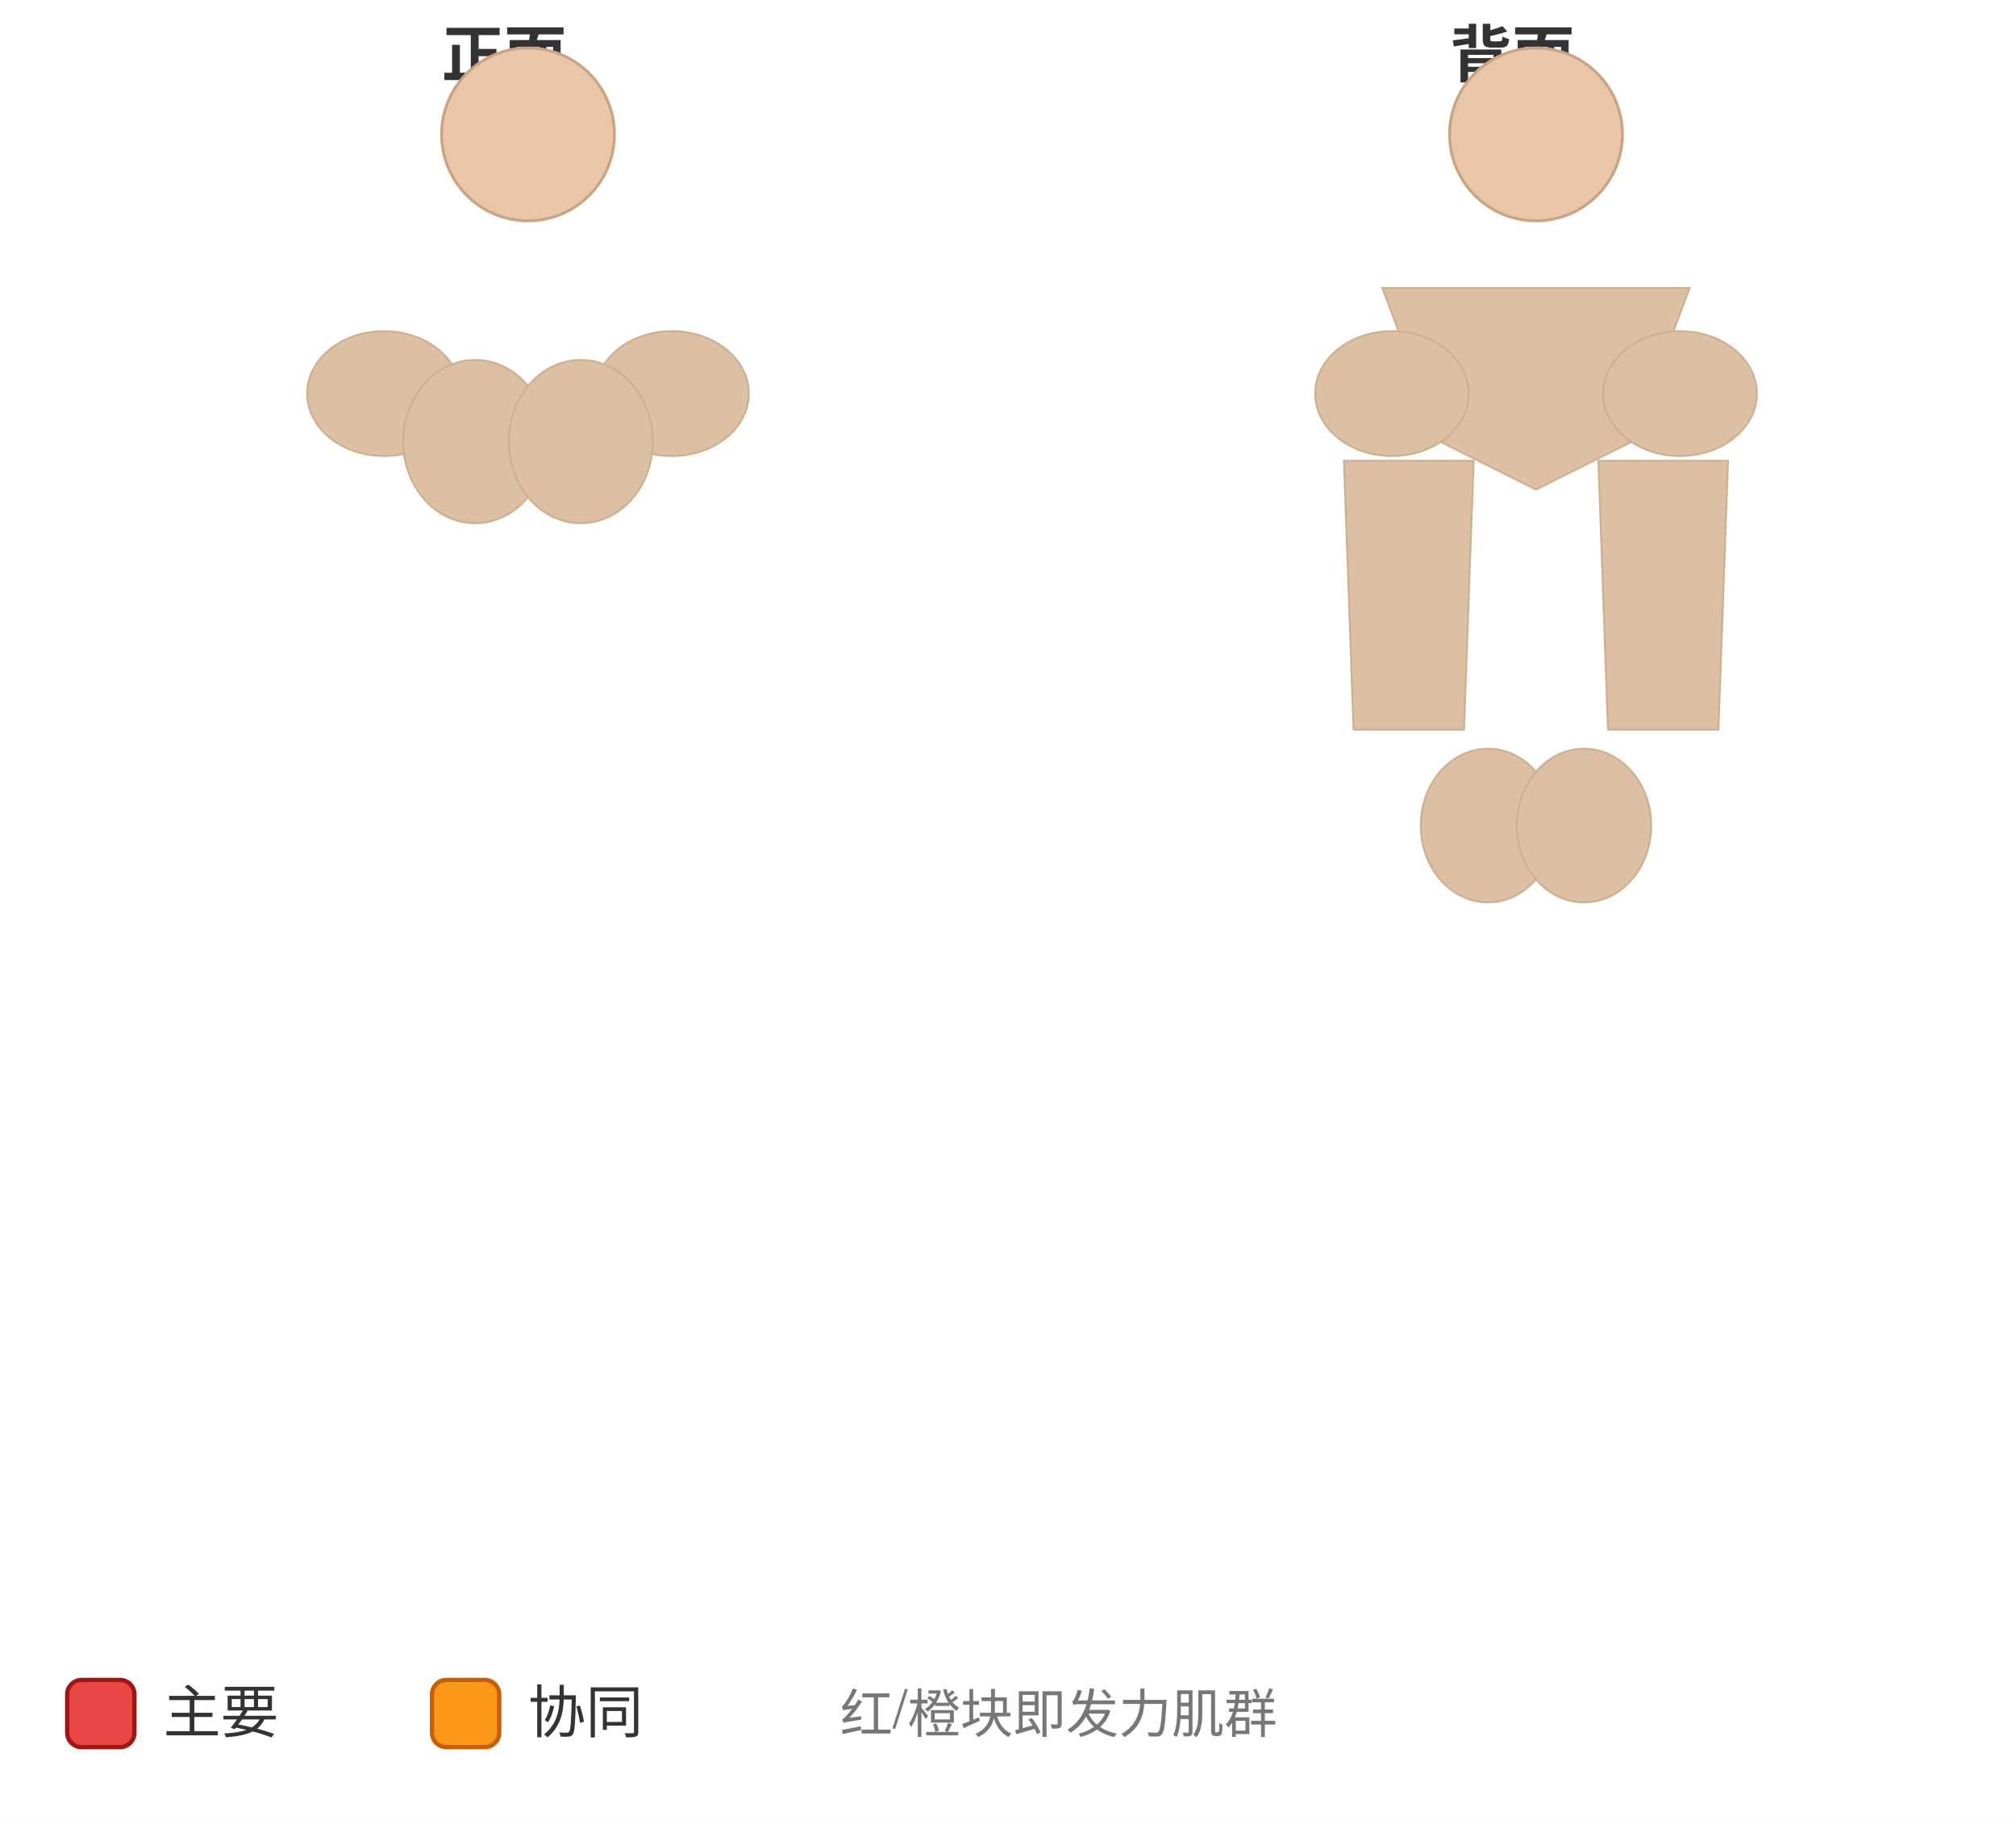
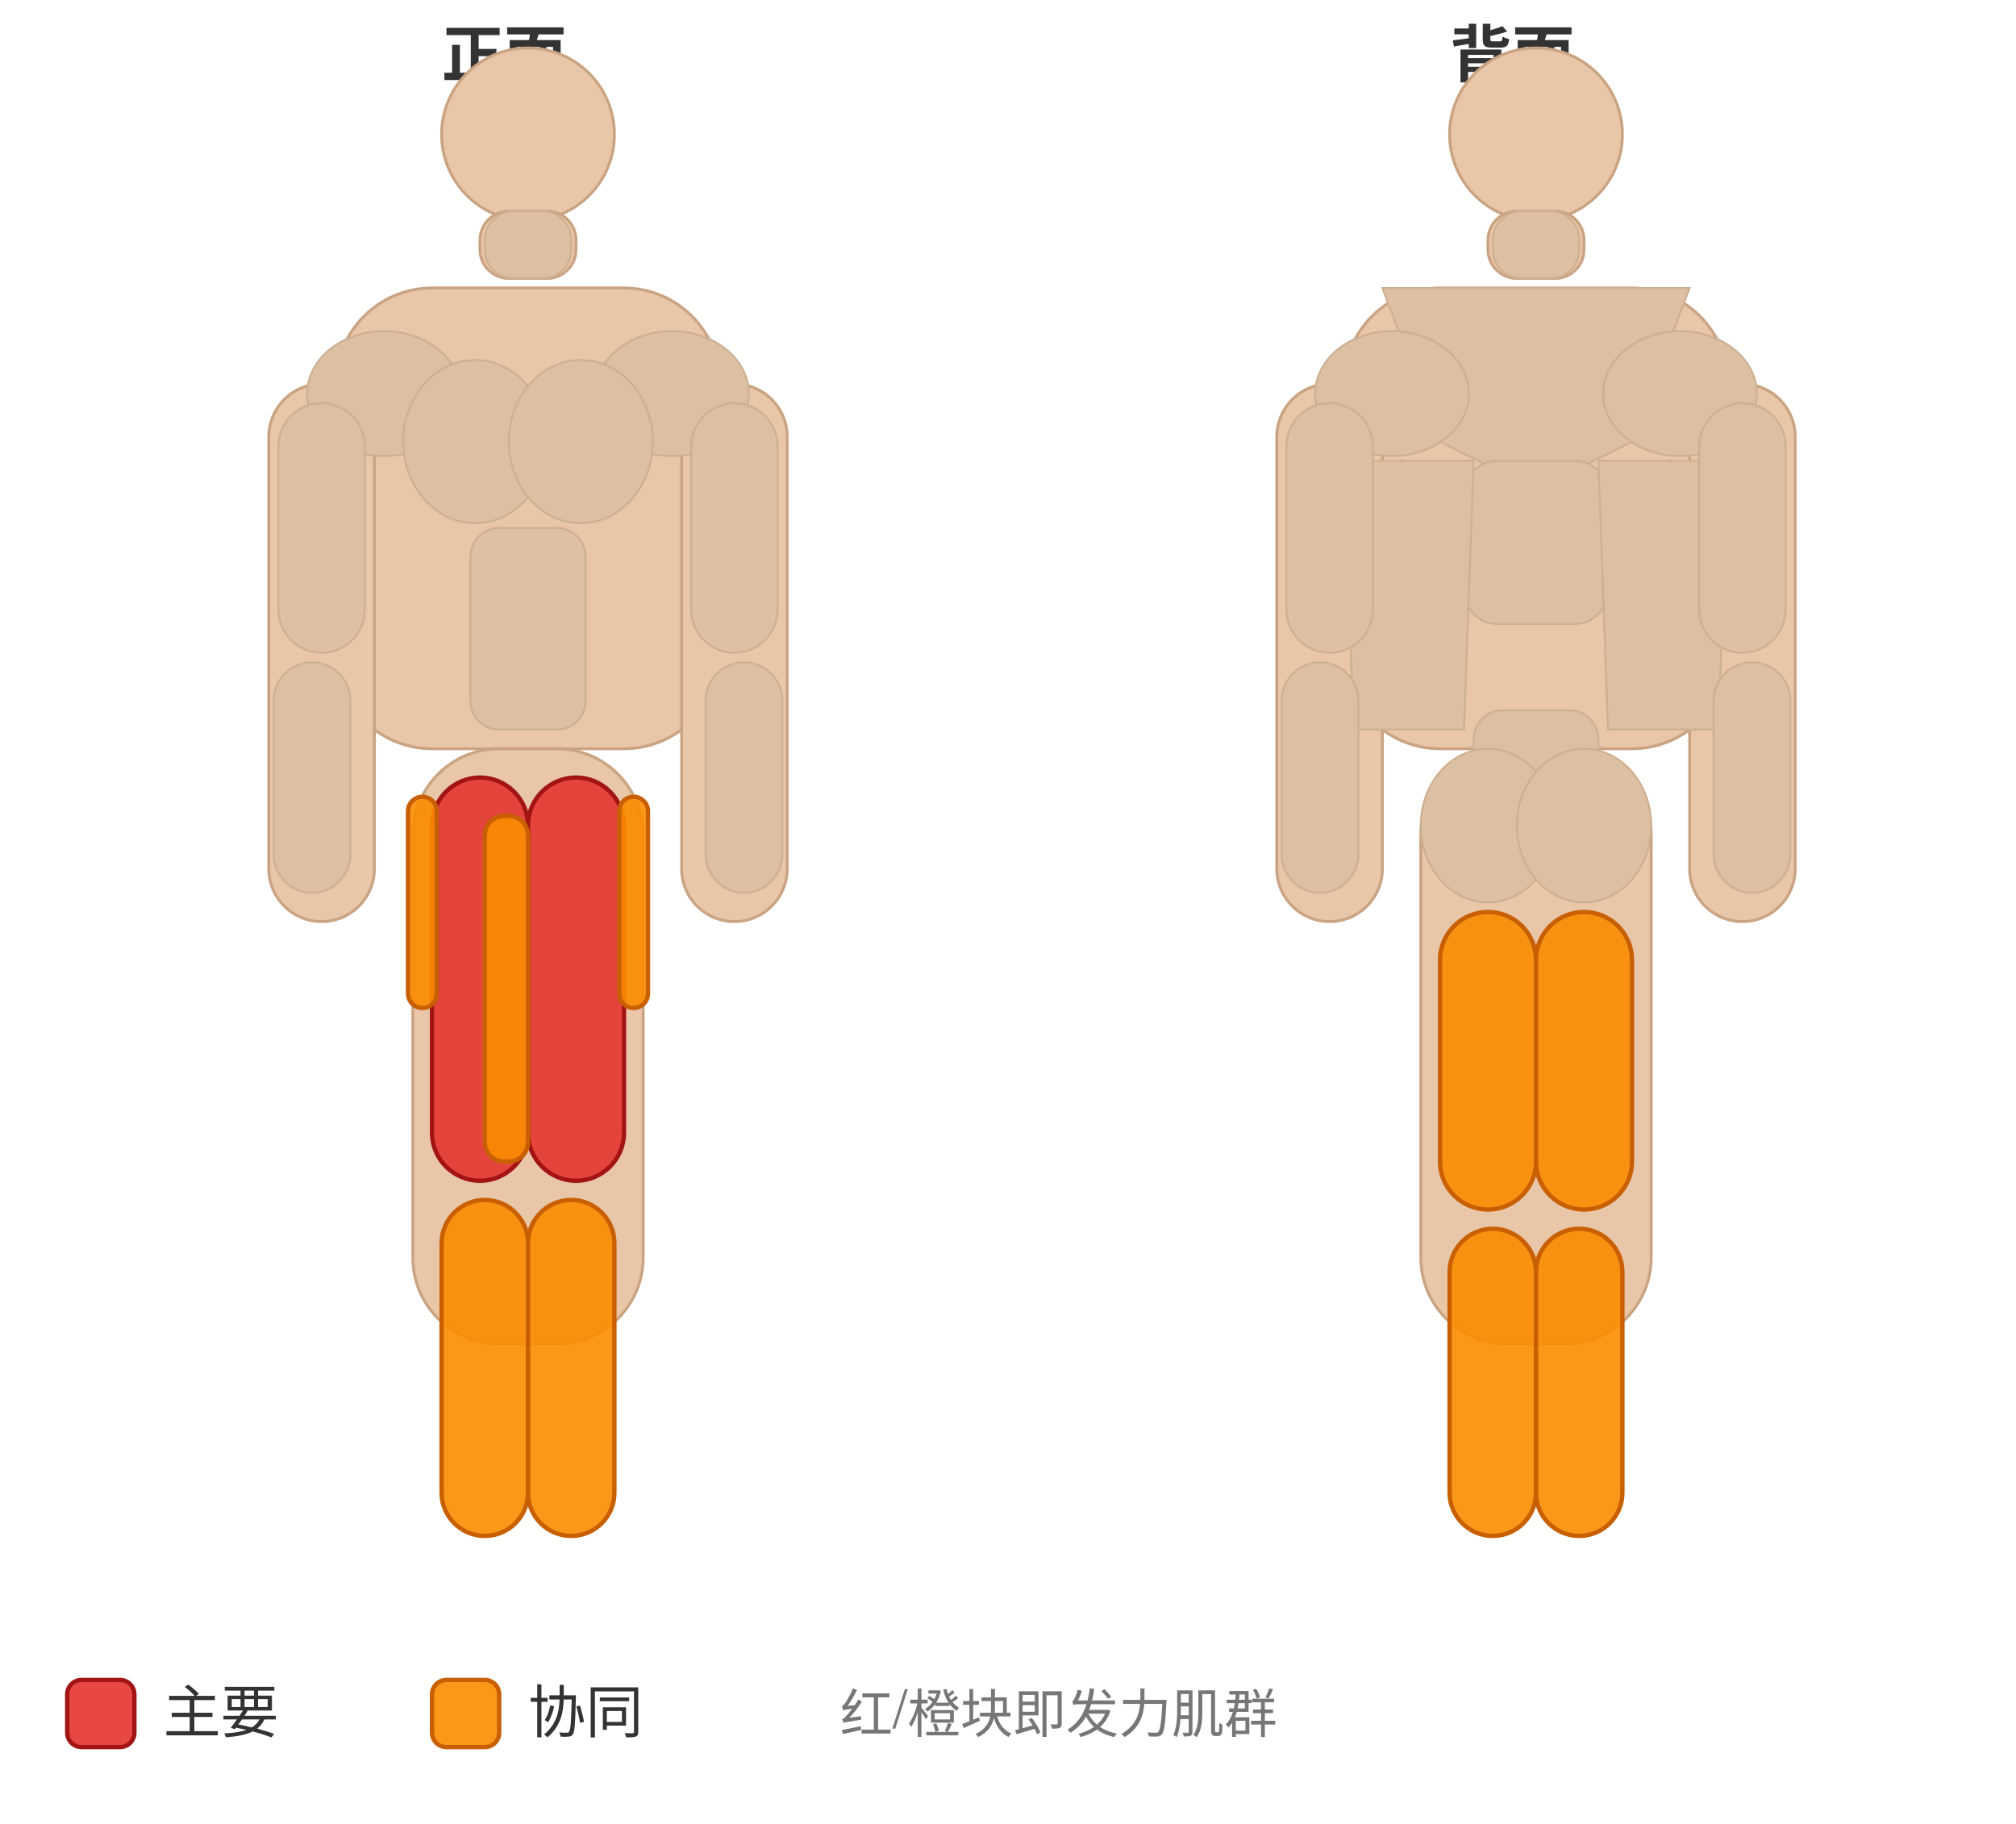
- <svg xmlns="http://www.w3.org/2000/svg" viewBox="0 0 420 380" font-family="-apple-system,Segoe UI,Helvetica,Arial,sans-serif">
+ <svg xmlns="http://www.w3.org/2000/svg" viewBox="0 0 420 380" width="420" height="380" font-family="-apple-system,Segoe UI,Helvetica,Arial,sans-serif">
  <rect width="420" height="380" fill="#ffffff" />
  <text x="105" y="16" font-size="13" font-weight="700" text-anchor="middle" fill="#333">正面</text>
  <text x="315" y="16" font-size="13" font-weight="700" text-anchor="middle" fill="#333">背面</text>
  <g transform="translate(10,0)">
    <circle fill="#e9c6a8" stroke="#caa482" stroke-width="0.6" cx="100" cy="28" r="18" />
-     <rect fill="#e9c6a8" stroke="#caa482" stroke-width="0.6" x="90" y="44" w="20" h="14" rx="6" />
-     <rect fill="#e9c6a8" stroke="#caa482" stroke-width="0.6" x="60" y="60" w="80" h="96" rx="20" />
-     <rect fill="#e9c6a8" stroke="#caa482" stroke-width="0.6" x="46" y="80" w="22" h="112" rx="11" />
-     <rect fill="#e9c6a8" stroke="#caa482" stroke-width="0.6" x="132" y="80" w="22" h="112" rx="11" />
-     <rect fill="#e9c6a8" stroke="#caa482" stroke-width="0.6" x="76" y="156" w="48" h="124" rx="18" />
-     <rect fill="#ddc0a4" stroke="#cdb090" stroke-width="0.4" x="91" y="44" w="18" h="14" rx="6" />
+     <rect fill="#e9c6a8" stroke="#caa482" stroke-width="0.6" x="90" y="44" width="20" height="14" rx="6" />
+     <rect fill="#e9c6a8" stroke="#caa482" stroke-width="0.6" x="60" y="60" width="80" height="96" rx="20" />
+     <rect fill="#e9c6a8" stroke="#caa482" stroke-width="0.6" x="46" y="80" width="22" height="112" rx="11" />
+     <rect fill="#e9c6a8" stroke="#caa482" stroke-width="0.6" x="132" y="80" width="22" height="112" rx="11" />
+     <rect fill="#e9c6a8" stroke="#caa482" stroke-width="0.6" x="76" y="156" width="48" height="124" rx="18" />
+     <rect fill="#ddc0a4" stroke="#cdb090" stroke-width="0.4" x="91" y="44" width="18" height="14" rx="6" />
    <ellipse fill="#ddc0a4" stroke="#cdb090" stroke-width="0.4" cx="70" cy="82" rx="16" ry="13" />
    <ellipse fill="#ddc0a4" stroke="#cdb090" stroke-width="0.4" cx="130" cy="82" rx="16" ry="13" />
    <ellipse fill="#ddc0a4" stroke="#cdb090" stroke-width="0.4" cx="89" cy="92" rx="15" ry="17" />
    <ellipse fill="#ddc0a4" stroke="#cdb090" stroke-width="0.4" cx="111" cy="92" rx="15" ry="17" />
-     <rect fill="#ddc0a4" stroke="#cdb090" stroke-width="0.4" x="48" y="84" w="18" h="52" rx="9" />
-     <rect fill="#ddc0a4" stroke="#cdb090" stroke-width="0.4" x="134" y="84" w="18" h="52" rx="9" />
-     <rect fill="#ddc0a4" stroke="#cdb090" stroke-width="0.4" x="47" y="138" w="16" h="48" rx="8" />
-     <rect fill="#ddc0a4" stroke="#cdb090" stroke-width="0.4" x="137" y="138" w="16" h="48" rx="8" />
-     <rect fill="#ddc0a4" stroke="#cdb090" stroke-width="0.4" x="88" y="110" w="24" h="42" rx="6" />
-     <rect fill="#e53935" fill-opacity="0.92" stroke="#a31515" stroke-width="0.9" x="80" y="162" w="20" h="84" rx="10" />
-     <rect fill="#e53935" fill-opacity="0.92" stroke="#a31515" stroke-width="0.9" x="100" y="162" w="20" h="84" rx="10" />
-     <rect fill="#fb8c00" fill-opacity="0.9" stroke="#c85f00" stroke-width="0.9" x="91" y="170" w="9" h="72" rx="4" />
-     <rect fill="#fb8c00" fill-opacity="0.9" stroke="#c85f00" stroke-width="0.9" x="75" y="166" w="6" h="44" rx="3" />
-     <rect fill="#fb8c00" fill-opacity="0.9" stroke="#c85f00" stroke-width="0.9" x="119" y="166" w="6" h="44" rx="3" />
-     <rect fill="#fb8c00" fill-opacity="0.9" stroke="#c85f00" stroke-width="0.9" x="82" y="250" w="18" h="70" rx="9" />
-     <rect fill="#fb8c00" fill-opacity="0.9" stroke="#c85f00" stroke-width="0.9" x="100" y="250" w="18" h="70" rx="9" />
+     <rect fill="#ddc0a4" stroke="#cdb090" stroke-width="0.4" x="48" y="84" width="18" height="52" rx="9" />
+     <rect fill="#ddc0a4" stroke="#cdb090" stroke-width="0.4" x="134" y="84" width="18" height="52" rx="9" />
+     <rect fill="#ddc0a4" stroke="#cdb090" stroke-width="0.4" x="47" y="138" width="16" height="48" rx="8" />
+     <rect fill="#ddc0a4" stroke="#cdb090" stroke-width="0.4" x="137" y="138" width="16" height="48" rx="8" />
+     <rect fill="#ddc0a4" stroke="#cdb090" stroke-width="0.4" x="88" y="110" width="24" height="42" rx="6" />
+     <rect fill="#e53935" fill-opacity="0.92" stroke="#a31515" stroke-width="0.9" x="80" y="162" width="20" height="84" rx="10" />
+     <rect fill="#e53935" fill-opacity="0.92" stroke="#a31515" stroke-width="0.9" x="100" y="162" width="20" height="84" rx="10" />
+     <rect fill="#fb8c00" fill-opacity="0.9" stroke="#c85f00" stroke-width="0.9" x="91" y="170" width="9" height="72" rx="4" />
+     <rect fill="#fb8c00" fill-opacity="0.9" stroke="#c85f00" stroke-width="0.9" x="75" y="166" width="6" height="44" rx="3" />
+     <rect fill="#fb8c00" fill-opacity="0.9" stroke="#c85f00" stroke-width="0.9" x="119" y="166" width="6" height="44" rx="3" />
+     <rect fill="#fb8c00" fill-opacity="0.9" stroke="#c85f00" stroke-width="0.9" x="82" y="250" width="18" height="70" rx="9" />
+     <rect fill="#fb8c00" fill-opacity="0.9" stroke="#c85f00" stroke-width="0.9" x="100" y="250" width="18" height="70" rx="9" />
  </g>
  <g transform="translate(220,0)">
    <circle fill="#e9c6a8" stroke="#caa482" stroke-width="0.6" cx="100" cy="28" r="18" />
-     <rect fill="#e9c6a8" stroke="#caa482" stroke-width="0.6" x="90" y="44" w="20" h="14" rx="6" />
-     <rect fill="#e9c6a8" stroke="#caa482" stroke-width="0.6" x="60" y="60" w="80" h="96" rx="20" />
-     <rect fill="#e9c6a8" stroke="#caa482" stroke-width="0.6" x="46" y="80" w="22" h="112" rx="11" />
-     <rect fill="#e9c6a8" stroke="#caa482" stroke-width="0.6" x="132" y="80" w="22" h="112" rx="11" />
-     <rect fill="#e9c6a8" stroke="#caa482" stroke-width="0.6" x="76" y="156" w="48" h="124" rx="18" />
-     <rect fill="#ddc0a4" stroke="#cdb090" stroke-width="0.4" x="91" y="44" w="18" h="14" rx="6" />
+     <rect fill="#e9c6a8" stroke="#caa482" stroke-width="0.6" x="90" y="44" width="20" height="14" rx="6" />
+     <rect fill="#e9c6a8" stroke="#caa482" stroke-width="0.6" x="60" y="60" width="80" height="96" rx="20" />
+     <rect fill="#e9c6a8" stroke="#caa482" stroke-width="0.6" x="46" y="80" width="22" height="112" rx="11" />
+     <rect fill="#e9c6a8" stroke="#caa482" stroke-width="0.6" x="132" y="80" width="22" height="112" rx="11" />
+     <rect fill="#e9c6a8" stroke="#caa482" stroke-width="0.6" x="76" y="156" width="48" height="124" rx="18" />
+     <rect fill="#ddc0a4" stroke="#cdb090" stroke-width="0.4" x="91" y="44" width="18" height="14" rx="6" />
    <polygon fill="#ddc0a4" stroke="#cdb090" stroke-width="0.4" points="68,60 132,60 120,92 100,102 80,92" />
    <ellipse fill="#ddc0a4" stroke="#cdb090" stroke-width="0.4" cx="70" cy="82" rx="16" ry="13" />
    <ellipse fill="#ddc0a4" stroke="#cdb090" stroke-width="0.4" cx="130" cy="82" rx="16" ry="13" />
-     <rect fill="#ddc0a4" stroke="#cdb090" stroke-width="0.4" x="85" y="96" w="30" h="34" rx="7" />
+     <rect fill="#ddc0a4" stroke="#cdb090" stroke-width="0.4" x="85" y="96" width="30" height="34" rx="7" />
    <polygon fill="#ddc0a4" stroke="#cdb090" stroke-width="0.4" points="60,96 87,96 85,152 62,152" />
    <polygon fill="#ddc0a4" stroke="#cdb090" stroke-width="0.4" points="113,96 140,96 138,152 115,152" />
-     <rect fill="#ddc0a4" stroke="#cdb090" stroke-width="0.4" x="87" y="148" w="26" h="18" rx="6" />
-     <rect fill="#ddc0a4" stroke="#cdb090" stroke-width="0.4" x="48" y="84" w="18" h="52" rx="9" />
-     <rect fill="#ddc0a4" stroke="#cdb090" stroke-width="0.4" x="134" y="84" w="18" h="52" rx="9" />
-     <rect fill="#ddc0a4" stroke="#cdb090" stroke-width="0.4" x="47" y="138" w="16" h="48" rx="8" />
-     <rect fill="#ddc0a4" stroke="#cdb090" stroke-width="0.4" x="137" y="138" w="16" h="48" rx="8" />
+     <rect fill="#ddc0a4" stroke="#cdb090" stroke-width="0.4" x="87" y="148" width="26" height="18" rx="6" />
+     <rect fill="#ddc0a4" stroke="#cdb090" stroke-width="0.4" x="48" y="84" width="18" height="52" rx="9" />
+     <rect fill="#ddc0a4" stroke="#cdb090" stroke-width="0.4" x="134" y="84" width="18" height="52" rx="9" />
+     <rect fill="#ddc0a4" stroke="#cdb090" stroke-width="0.4" x="47" y="138" width="16" height="48" rx="8" />
+     <rect fill="#ddc0a4" stroke="#cdb090" stroke-width="0.4" x="137" y="138" width="16" height="48" rx="8" />
    <ellipse fill="#ddc0a4" stroke="#cdb090" stroke-width="0.4" cx="90" cy="172" rx="14" ry="16" />
    <ellipse fill="#ddc0a4" stroke="#cdb090" stroke-width="0.4" cx="110" cy="172" rx="14" ry="16" />
-     <rect fill="#fb8c00" fill-opacity="0.9" stroke="#c85f00" stroke-width="0.9" x="80" y="190" w="20" h="62" rx="10" />
-     <rect fill="#fb8c00" fill-opacity="0.9" stroke="#c85f00" stroke-width="0.9" x="100" y="190" w="20" h="62" rx="10" />
-     <rect fill="#fb8c00" fill-opacity="0.9" stroke="#c85f00" stroke-width="0.9" x="82" y="256" w="18" h="64" rx="9" />
-     <rect fill="#fb8c00" fill-opacity="0.9" stroke="#c85f00" stroke-width="0.9" x="100" y="256" w="18" h="64" rx="9" />
+     <rect fill="#fb8c00" fill-opacity="0.9" stroke="#c85f00" stroke-width="0.9" x="80" y="190" width="20" height="62" rx="10" />
+     <rect fill="#fb8c00" fill-opacity="0.9" stroke="#c85f00" stroke-width="0.9" x="100" y="190" width="20" height="62" rx="10" />
+     <rect fill="#fb8c00" fill-opacity="0.9" stroke="#c85f00" stroke-width="0.9" x="82" y="256" width="18" height="64" rx="9" />
+     <rect fill="#fb8c00" fill-opacity="0.9" stroke="#c85f00" stroke-width="0.9" x="100" y="256" width="18" height="64" rx="9" />
  </g>
  <rect x="14" y="350" width="14" height="14" rx="3" fill="#e53935" fill-opacity="0.92" stroke="#a31515" stroke-width="0.9" />
  <text x="34" y="361" font-size="12" fill="#333">主要</text>
  <rect x="90" y="350" width="14" height="14" rx="3" fill="#fb8c00" fill-opacity="0.9" stroke="#c85f00" stroke-width="0.9" />
  <text x="110" y="361" font-size="12" fill="#333">协同</text>
  <text x="175" y="361" font-size="11" fill="#777">红/橙块即发力肌群</text>
</svg>
